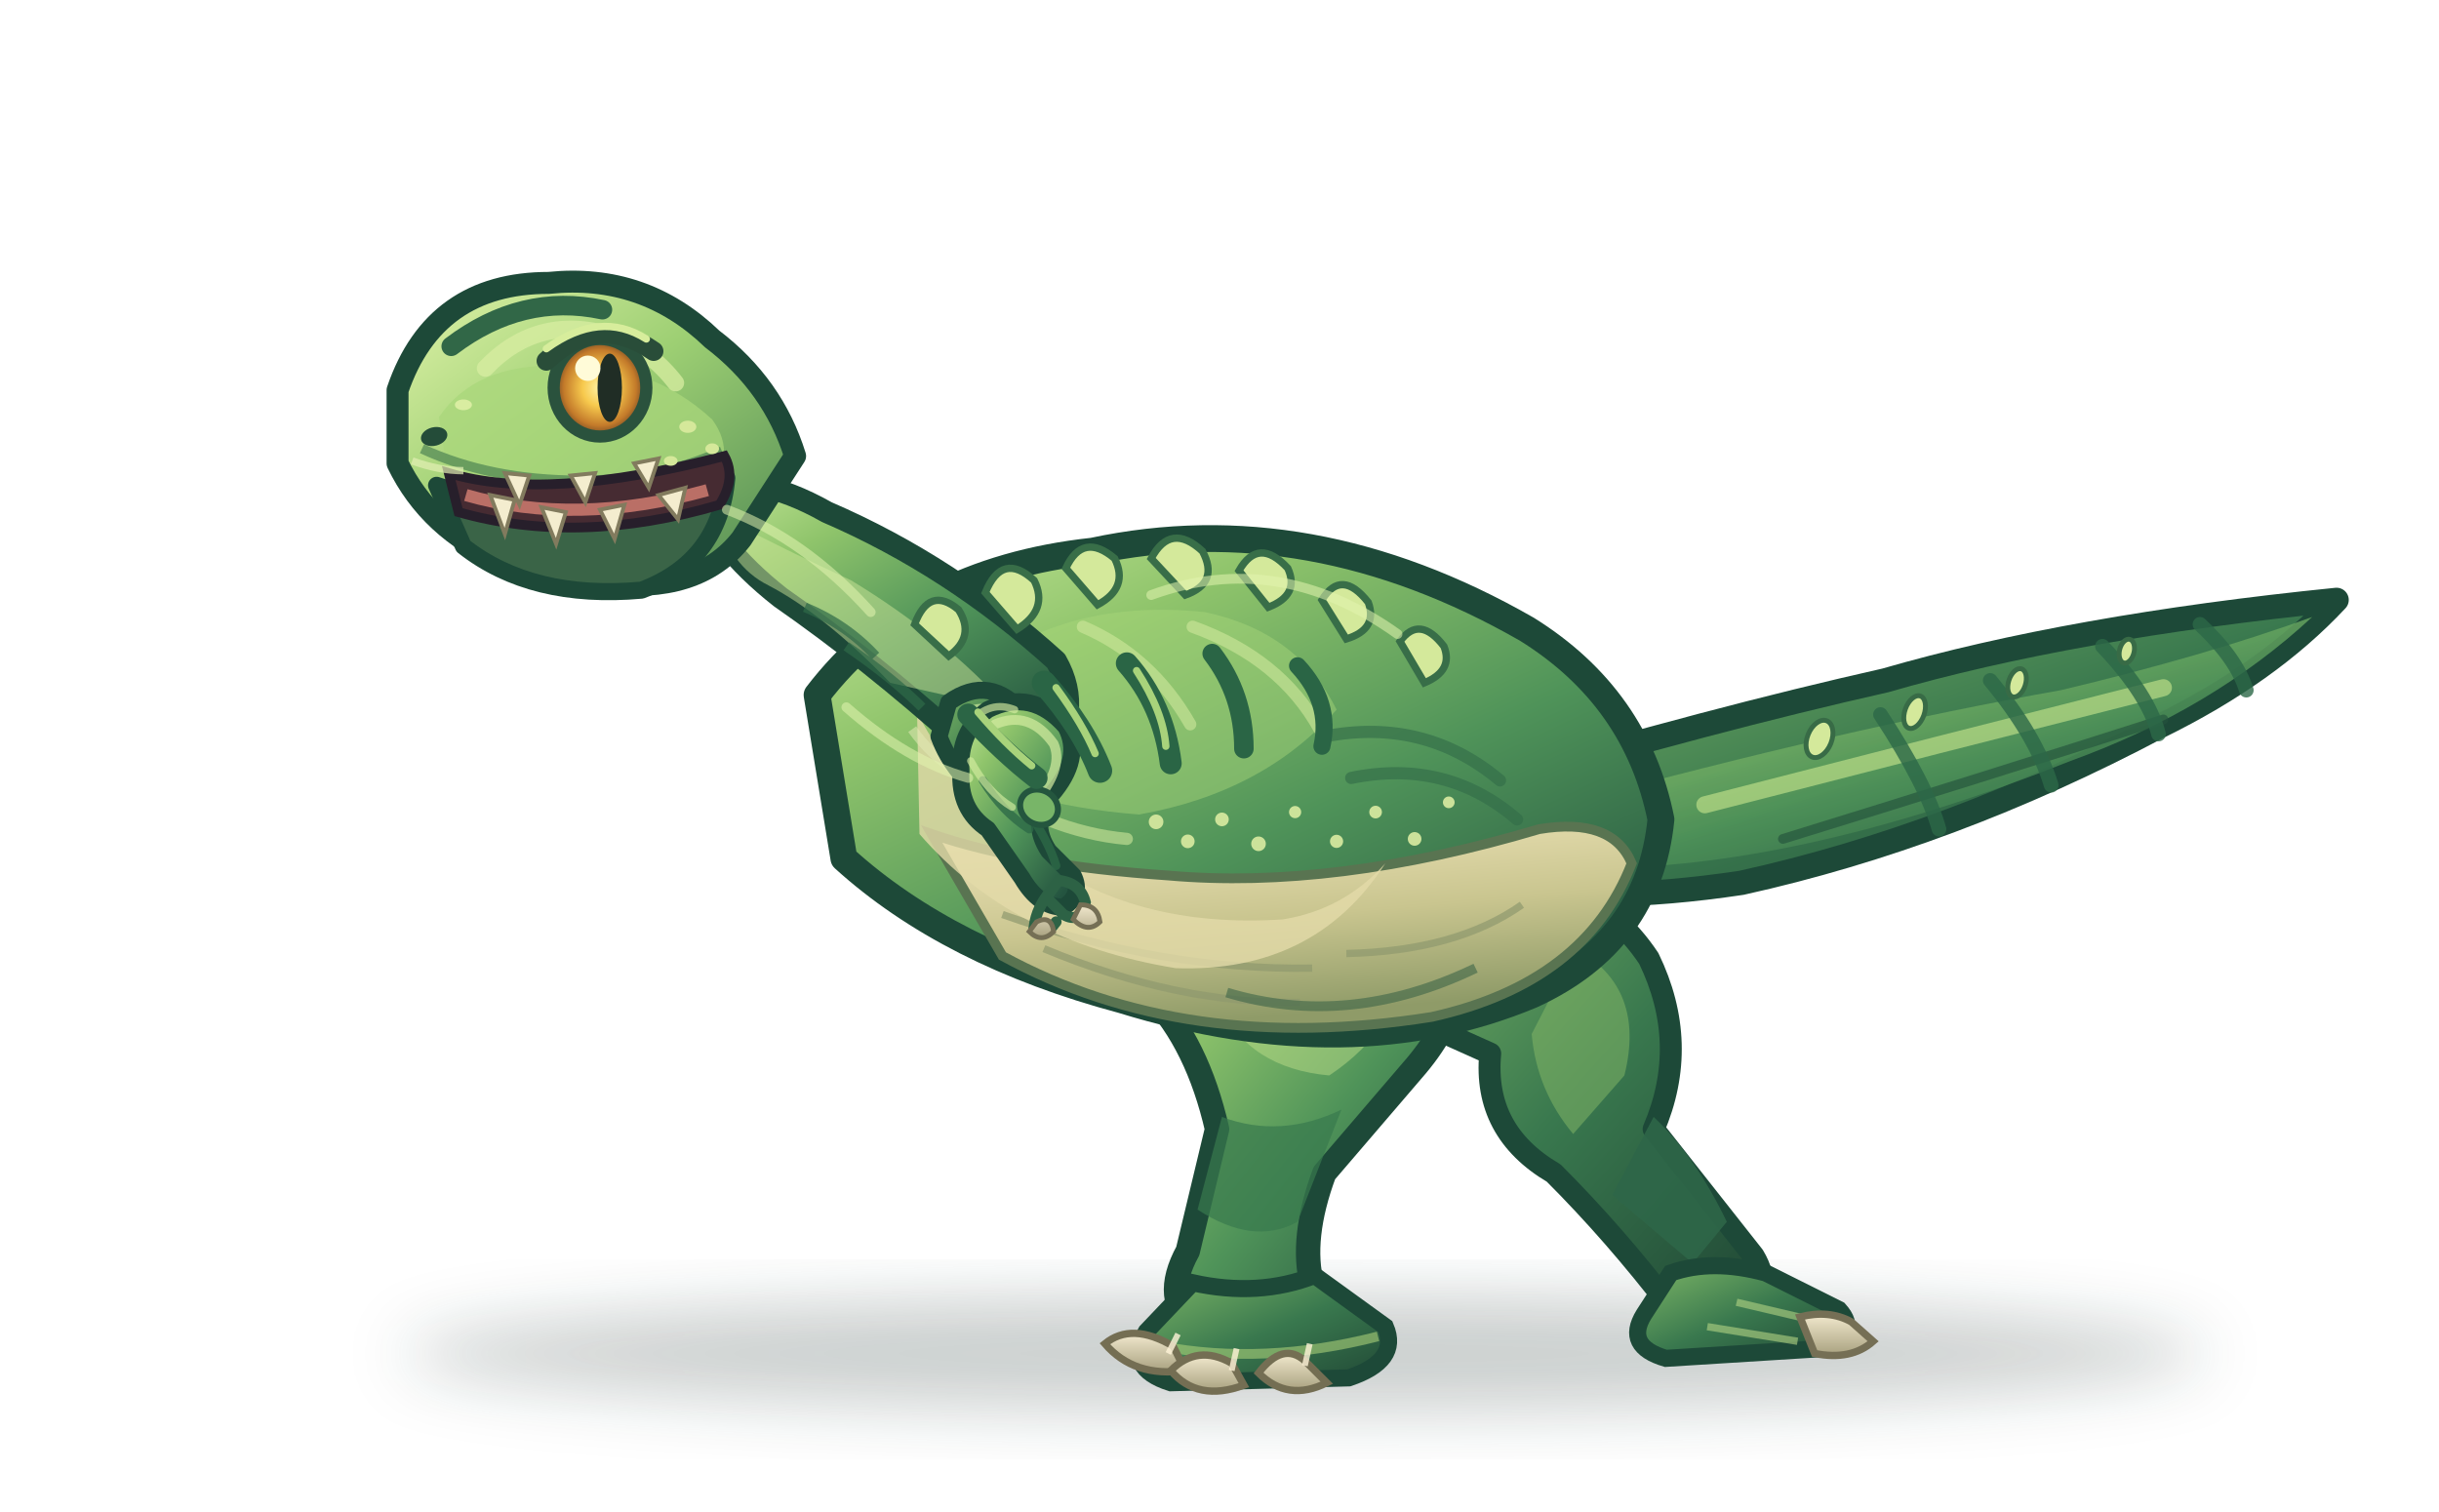
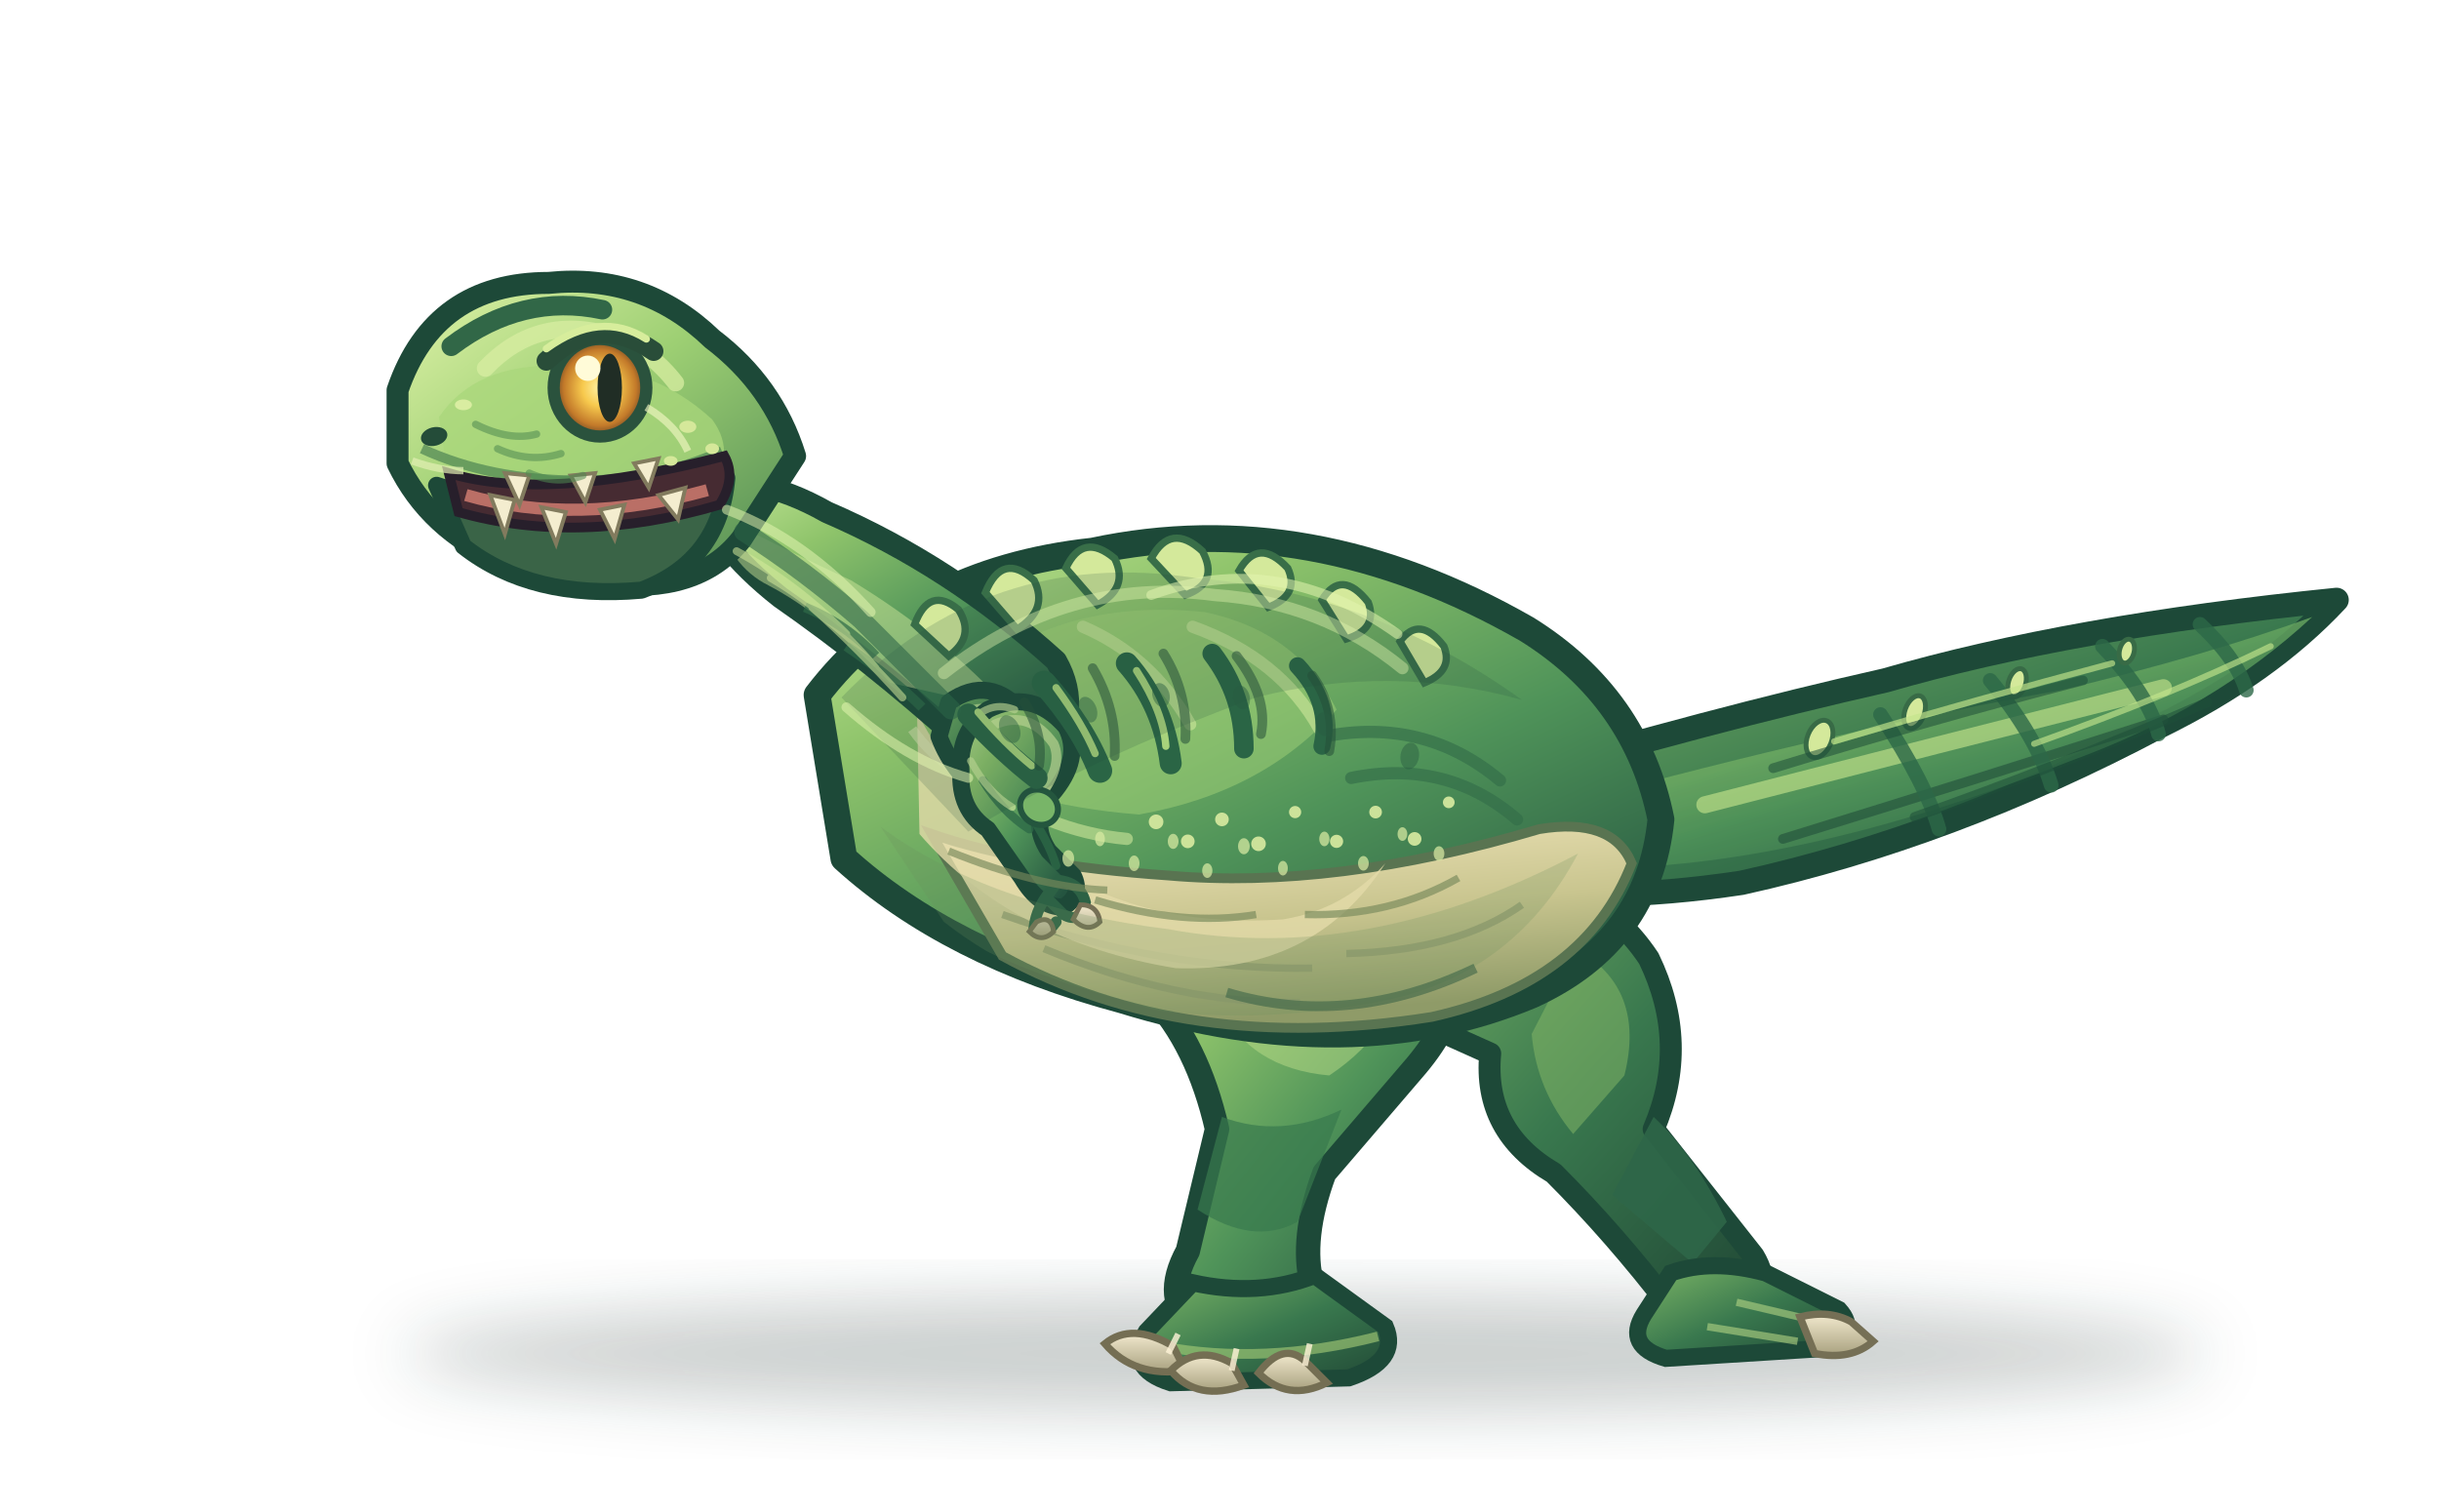
<svg xmlns="http://www.w3.org/2000/svg" viewBox="0 0 1000 620" role="img" aria-labelledby="title desc">
  <defs>
    <linearGradient id="hide" x1="0" y1="0" x2=".8" y2="1">
      <stop stop-color="#c8e99a" />
      <stop offset=".28" stop-color="#8fc46b" />
      <stop offset=".62" stop-color="#4f9359" />
      <stop offset="1" stop-color="#245440" />
    </linearGradient>
    <linearGradient id="hideDark" x1="0" y1="0" x2="1" y2="1">
      <stop stop-color="#7eb766" />
      <stop offset=".52" stop-color="#39784e" />
      <stop offset="1" stop-color="#204735" />
    </linearGradient>
    <linearGradient id="belly" x1="0" y1="0" x2=".3" y2="1">
      <stop stop-color="#f1e6bb" />
      <stop offset=".55" stop-color="#c9c58f" />
      <stop offset="1" stop-color="#8f9b68" />
    </linearGradient>
    <linearGradient id="face" x1="0" y1="0" x2="1" y2="1">
      <stop stop-color="#e2f4aa" />
      <stop offset=".45" stop-color="#9dcf73" />
      <stop offset="1" stop-color="#4d8752" />
    </linearGradient>
    <linearGradient id="claw" x1="0" y1="0" x2="0" y2="1">
      <stop stop-color="#f2e9ce" />
      <stop offset="1" stop-color="#a8a17f" />
    </linearGradient>
    <radialGradient id="amber">
      <stop stop-color="#fff2a5" />
      <stop offset=".38" stop-color="#f7c94d" />
      <stop offset=".78" stop-color="#c37a2a" />
      <stop offset="1" stop-color="#694525" />
    </radialGradient>
    <filter id="shadow" x="-20%" y="-30%" width="140%" height="170%">
      <feGaussianBlur stdDeviation="13" />
    </filter>
    <clipPath id="bodyClip">
      <path d="M335 285 Q374 234 448 226 Q537 207 626 258 Q671 286 681 336 Q676 386 628 408 Q554 439 460 410 Q389 391 346 352Z" />
    </clipPath>
  </defs>
  <ellipse cx="535" cy="555" rx="370" ry="24" fill="#192b28" opacity=".22" filter="url(#shadow)" />
  <path d="M593 356 Q650 354 676 393 Q693 428 678 463 L719 515 Q728 530 713 537 L685 536 Q662 506 637 481 Q608 464 611 432 L562 410Z" fill="url(#hideDark)" stroke="#1d4938" stroke-width="9" stroke-linejoin="round" />
  <path d="M646 389 Q675 405 666 441 L645 465 Q630 447 628 424Z" fill="#8abd68" opacity=".48" />
  <path d="M678 458 Q695 474 708 501 L694 518 L661 490Z" fill="#2e6648" opacity=".9" />
  <path d="M685 522 Q702 516 724 522 L754 537 Q763 547 747 553 L683 557 Q666 552 674 539Z" fill="url(#hideDark)" stroke="#1d4938" stroke-width="7" />
  <path d="M712 534 L746 542 M700 544 L737 550" stroke="#b2d384" stroke-width="3" opacity=".6" />
  <path d="M738 540 Q750 537 759 542 L768 550 Q759 558 744 555Z" fill="url(#claw)" stroke="#756f55" stroke-width="3" />
  <path d="M614 321 Q702 295 773 279 Q849 257 958 246 Q930 276 885 298 Q800 343 714 362 Q654 371 611 363Z" fill="url(#hideDark)" stroke="#1d4938" stroke-width="10" stroke-linejoin="round" />
  <path d="M645 329 Q755 299 845 283 Q904 269 948 253 Q907 291 849 312 Q741 355 657 356Z" fill="url(#hide)" opacity=".82" />
  <path d="M699 330 Q796 305 887 282" fill="none" stroke="#c1e28b" stroke-width="7" stroke-linecap="round" opacity=".65" />
  <path d="M731 344 Q812 319 887 295" fill="none" stroke="#24533c" stroke-width="4" stroke-linecap="round" opacity=".65" />
  <path d="M771 293 Q790 322 795 340 M816 279 Q835 302 841 322 M862 265 Q881 285 885 301 M902 256 Q917 270 921 283" fill="none" stroke="#2c6847" stroke-width="6" stroke-linecap="round" opacity=".8" />
  <g fill="#d4e99b" stroke="#386b46" stroke-width="2">
    <ellipse cx="746" cy="303" rx="5" ry="8" transform="rotate(22 746 303)" />
    <ellipse cx="785" cy="292" rx="4" ry="7" transform="rotate(20 785 292)" />
    <ellipse cx="827" cy="280" rx="3.5" ry="6" transform="rotate(18 827 280)" />
    <ellipse cx="872" cy="267" rx="3" ry="5" transform="rotate(14 872 267)" />
  </g>
  <path d="M514 354 Q566 339 592 375 Q608 406 579 439 L543 481 Q533 508 538 527 Q540 543 523 548 L490 544 Q476 533 487 513 L499 463 Q491 428 472 408Z" fill="url(#hide)" stroke="#1d4938" stroke-width="10" stroke-linejoin="round" />
  <path d="M512 376 Q551 362 576 390 Q575 421 545 441 Q512 438 500 412Z" fill="#c0df8b" opacity=".47" />
  <path d="M501 458 Q525 467 550 455 L532 501 Q514 511 491 496Z" fill="#38794d" opacity=".7" />
  <path d="M489 526 Q516 532 539 523 L568 544 Q574 558 553 565 L480 567 Q461 561 470 546Z" fill="url(#hideDark)" stroke="#1d4938" stroke-width="7" />
  <path d="M476 552 Q518 560 565 548" fill="none" stroke="#a8ce78" stroke-width="4" opacity=".6" />
  <g fill="url(#claw)" stroke="#746e53" stroke-width="3">
    <path d="M481 552 Q464 542 453 551 Q465 565 486 562Z" />
    <path d="M505 559 Q491 551 480 562 Q491 575 510 568Z" />
    <path d="M535 558 Q526 550 516 563 Q528 575 544 567Z" />
  </g>
  <path d="M335 285 Q374 234 448 226 Q537 207 626 258 Q671 286 681 336 Q676 386 628 408 Q554 439 460 410 Q389 391 346 352Z" fill="url(#hide)" stroke="#1d4938" stroke-width="11" stroke-linejoin="round" />
  <path d="M382 342 Q420 355 479 359 Q547 365 631 340 Q661 335 669 354 Q650 403 587 417 Q486 433 411 392Z" fill="url(#belly)" stroke="#597451" stroke-width="4" />
  <path d="M411 375 Q476 398 538 397 M428 389 Q483 412 533 411 M552 391 Q597 390 624 371" fill="none" stroke="#8f996d" stroke-width="3" opacity=".7" />
  <path d="M386 288 Q427 244 494 251 Q532 259 548 291 Q518 325 467 334 Q416 330 382 310Z" fill="#a9d77b" opacity=".45" />
  <path d="M444 257 Q472 269 488 297 M489 257 Q525 270 541 299 M397 318 Q429 341 462 344" fill="none" stroke="#d1e99c" stroke-width="5" stroke-linecap="round" opacity=".58" />
  <path d="M543 302 Q584 294 615 320 M554 319 Q593 311 622 336" fill="none" stroke="#326d48" stroke-width="5" stroke-linecap="round" opacity=".65" />
  <path d="M376 292 Q391 322 424 350 Q465 381 526 377 Q551 373 568 354 Q539 399 482 397 Q415 386 377 342Z" fill="#e4dba9" opacity=".8" />
  <path d="M394 304 Q356 270 320 245 Q292 223 285 200 Q309 193 339 210 Q390 232 433 271 Q445 292 428 314Z" fill="url(#hide)" stroke="#1d4938" stroke-width="9" stroke-linejoin="round" />
  <path d="M365 280 Q338 252 315 240 Q299 232 294 211 Q323 226 349 238 Q387 261 414 291Z" fill="#d0e99a" opacity=".48" />
  <path d="M330 249 Q347 256 359 269 M347 265 Q366 278 378 290" stroke="#2e6947" stroke-width="4" fill="none" opacity=".7" />
  <path d="M374 299 Q389 320 416 326" stroke="#e2e9b5" stroke-width="4" fill="none" opacity=".55" />
  <path d="M163 160 Q178 116 225 116 Q264 112 292 139 Q317 158 326 187 L304 221 Q286 244 247 239 L206 230 Q176 217 163 190Z" fill="url(#face)" stroke="#1d4938" stroke-width="9" stroke-linejoin="round" />
  <path d="M180 171 Q195 149 229 150 Q266 148 292 172 Q303 187 289 202 Q261 218 219 212 L184 198Z" fill="#a9d77b" opacity=".75" />
  <path d="M173 184 Q201 197 238 197 Q269 197 296 185" fill="none" stroke="#3e764b" stroke-width="4" opacity=".6" />
  <path d="M179 199 Q227 215 298 196 Q295 230 263 242 Q218 246 190 224Z" fill="#3a6447" stroke="#1d4938" stroke-width="7" stroke-linejoin="round" />
  <path d="M184 194 Q224 206 297 187 Q302 196 295 207 Q237 224 188 210Z" fill="#462b32" stroke="#271f2b" stroke-width="4" />
  <path d="M191 203 Q236 216 290 201" fill="none" stroke="#d77f73" stroke-width="5" opacity=".8" />
  <g fill="#f4edcf" stroke="#827b5e" stroke-width="1.6">
    <path d="M201 203 L211 205 L207 219Z" />
    <path d="M222 208 L232 210 L228 223Z" />
    <path d="M246 209 L256 207 L252 221Z" />
    <path d="M270 203 L281 200 L278 213Z" />
    <path d="M207 194 L217 195 L213 207Z" />
    <path d="M234 195 L244 194 L240 206Z" />
    <path d="M260 190 L270 188 L266 200Z" />
  </g>
  <path d="M199 151 Q221 128 252 138 Q267 144 277 157" fill="none" stroke="#d8eda2" stroke-width="7" stroke-linecap="round" opacity=".75" />
  <path d="M185 142 Q214 120 247 127" fill="none" stroke="#316747" stroke-width="8" stroke-linecap="round" />
  <ellipse cx="246" cy="159" rx="19" ry="20" fill="url(#amber)" stroke="#2a523d" stroke-width="5" />
  <ellipse cx="250" cy="159" rx="5" ry="14" fill="#202d25" />
  <ellipse cx="241" cy="151" rx="5.2" ry="5.2" fill="#fffbd8" />
  <path d="M224 148 Q245 128 268 144" fill="none" stroke="#294d39" stroke-width="8" stroke-linecap="round" />
  <path d="M224 143 Q246 127 265 139" fill="none" stroke="#d7ed9c" stroke-width="3" stroke-linecap="round" />
  <ellipse cx="178" cy="179" rx="5.5" ry="3.8" fill="#244c39" transform="rotate(-14 178 179)" />
  <ellipse cx="190" cy="166" rx="3.5" ry="2.2" fill="#d9eda1" />
  <path d="M169 189 Q180 193 190 193" stroke="#e3f0b3" stroke-width="3" fill="none" opacity=".7" />
  <g fill="#d5e89a">
    <ellipse cx="282" cy="175" rx="3.5" ry="2.5" />
    <ellipse cx="292" cy="184" rx="2.8" ry="2.2" />
    <ellipse cx="275" cy="189" rx="2.8" ry="2" />
  </g>
  <path d="M389 288 Q406 276 420 293 Q428 306 418 321 L406 328 Q391 318 385 302Z" fill="url(#hideDark)" stroke="#1d4938" stroke-width="7" stroke-linejoin="round" />
  <path d="M397 292 Q407 287 414 300" fill="none" stroke="#c7e69a" stroke-width="4" stroke-linecap="round" opacity=".7" />
  <path d="M405 291 Q423 282 437 298 Q444 311 431 326 Q422 337 430 349 L440 359 Q444 367 436 372 Q426 372 419 360 L405 340 Q393 332 394 316 Q393 300 405 291Z" fill="url(#hide)" stroke="#1d4938" stroke-width="7" stroke-linejoin="round" />
  <path d="M408 297 Q422 291 432 305 Q436 314 426 327" fill="none" stroke="#d4eda0" stroke-width="4" stroke-linecap="round" opacity=".7" />
  <path d="M403 320 Q411 333 422 340 M421 332 Q430 345 433 355" fill="none" stroke="#2d6947" stroke-width="3.5" stroke-linecap="round" opacity=".78" />
  <ellipse cx="426" cy="331" rx="8" ry="7" transform="rotate(30 426 331)" fill="#78b568" stroke="#24563e" stroke-width="2.5" />
  <path d="M434 361 Q443 362 445 370 Q443 379 436 375 L429 368Z M431 365 Q425 372 424 380 Q428 385 433 378" fill="none" stroke="#2d6245" stroke-width="4.5" stroke-linecap="round" />
  <path d="M443 371 Q450 371 451 378 Q446 383 440 377Z M425 378 Q431 375 432 382 Q427 387 422 382Z" fill="url(#claw)" stroke="#756f55" stroke-width="2" />
  <path d="M398 296 Q406 287 416 291 M398 312 Q405 325 415 331" fill="none" stroke="#d4eda0" stroke-width="3" stroke-linecap="round" opacity=".65" />
  <g fill="#d4e99b" stroke="#386e48" stroke-width="3">
    <path d="M375 256 Q381 240 393 250 Q400 261 389 269Z" />
    <path d="M404 243 Q411 226 424 238 Q430 250 417 258Z" />
    <path d="M437 233 Q444 218 457 229 Q463 241 450 248Z" />
    <path d="M472 229 Q480 214 493 226 Q500 239 486 244Z" />
    <path d="M508 234 Q516 220 528 233 Q533 244 520 249Z" />
    <path d="M542 246 Q550 233 561 247 Q565 258 552 262Z" />
    <path d="M574 263 Q582 252 592 265 Q596 275 584 280Z" />
  </g>
  <g fill="none" stroke-linecap="round">
    <path d="M397 293 Q412 309 425 319" stroke="#2b6545" stroke-width="9" />
    <path d="M428 280 Q444 298 451 316" stroke="#2a6545" stroke-width="10" />
    <path d="M462 272 Q477 289 480 313" stroke="#2a6545" stroke-width="9" />
    <path d="M497 268 Q510 285 510 307" stroke="#2a6545" stroke-width="8" />
    <path d="M532 273 Q546 288 542 306" stroke="#2a6545" stroke-width="7" />
    <path d="M401 292 Q412 305 423 314" stroke="#a8d37b" stroke-width="3" />
    <path d="M433 282 Q444 297 449 309" stroke="#a8d37b" stroke-width="3" />
    <path d="M466 275 Q477 292 478 306" stroke="#a8d37b" stroke-width="3" />
  </g>
  <g fill="#d7e99f" opacity=".92">
    <circle cx="474" cy="337" r="3" />
    <circle cx="487" cy="345" r="2.8" />
    <circle cx="501" cy="336" r="2.8" />
    <circle cx="516" cy="346" r="3" />
    <circle cx="531" cy="333" r="2.5" />
    <circle cx="548" cy="345" r="2.7" />
    <circle cx="564" cy="333" r="2.6" />
    <circle cx="580" cy="344" r="2.8" />
    <circle cx="594" cy="329" r="2.4" />
  </g>
+   <g clip-path="url(#bodyClip)">
+     <path d="M345 286 Q405 224 490 237 Q563 243 624 287 Q570 272 515 286 Q447 311 397 341Z" fill="#204a39" opacity=".17" />
+     <path d="M361 339 Q406 372 479 381 Q560 396 647 350 Q620 401 564 411 Q455 431 387 378Z" fill="#6a8e5c" opacity=".22" />
+     <path d="M387 276 Q438 236 498 244 Q542 247 575 274" fill="none" stroke="#e0f2ae" stroke-width="5" stroke-linecap="round" opacity=".42" />
+     <path d="M389 349 Q426 364 454 365 M449 369 Q485 380 515 375 M535 375 Q570 376 598 360" fill="none" stroke="#77885a" stroke-width="3" opacity=".65" />
+     <path d="M420 288 Q428 301 426 314 M448 274 Q458 291 457 310 M477 268 Q487 284 486 303 M507 269 Q520 286 517 301 M538 277 Q548 291 545 308" fill="none" stroke="#244f39" stroke-width="4" stroke-linecap="round" opacity=".55" />
+     <g fill="#d8eaa2" opacity=".72">
+       <ellipse cx="438" cy="352" rx="2.4" ry="3.4" />
+       <ellipse cx="451" cy="344" rx="2" ry="3" />
+       <ellipse cx="465" cy="354" rx="2.2" ry="3.2" />
+       <ellipse cx="481" cy="345" rx="2.2" ry="3.1" />
+       <ellipse cx="495" cy="357" rx="2.1" ry="3" />
+       <ellipse cx="510" cy="347" rx="2.4" ry="3.3" />
+       <ellipse cx="526" cy="356" rx="2" ry="3" />
+       <ellipse cx="543" cy="344" rx="2.1" ry="3" />
+       <ellipse cx="559" cy="354" rx="2.2" ry="3" />
+       <ellipse cx="575" cy="342" rx="2" ry="2.8" />
+       <ellipse cx="590" cy="350" rx="2.2" ry="3" />
+     </g>
+     <g fill="#275c40" opacity=".45">
+       <ellipse cx="414" cy="299" rx="4" ry="6" transform="rotate(-25 414 299)" />
+       <ellipse cx="446" cy="291" rx="3.6" ry="5.5" transform="rotate(-22 446 291)" />
+       <ellipse cx="476" cy="285" rx="3.5" ry="5" transform="rotate(-16 476 285)" />
+       <ellipse cx="509" cy="286" rx="3.4" ry="5" transform="rotate(-14 509 286)" />
+       <ellipse cx="543" cy="297" rx="3.5" ry="5" transform="rotate(-10 543 297)" />
+       <ellipse cx="578" cy="310" rx="3.8" ry="5.5" transform="rotate(9 578 310)" />
+     </g>
+   </g>
+   <path d="M305 218 Q330 234 353 254 Q371 272 390 291" fill="none" stroke="#2b6446" stroke-width="8" stroke-linecap="round" opacity=".58" />
+   <path d="M302 226 Q326 239 347 260 M316 237 Q340 251 359 274 M333 249 Q351 265 370 286" fill="none" stroke="#d3e99a" stroke-width="3.2" stroke-linecap="round" opacity=".55" />
+   <path d="M727 315 Q792 295 854 279 M785 335 Q842 315 905 288" fill="none" stroke="#1e4e39" stroke-width="4" opacity=".55" stroke-linecap="round" />
+   <path d="M752 304 Q813 286 866 272 M834 305 Q890 285 931 265" fill="none" stroke="#c3e58c" stroke-width="2.5" opacity=".65" stroke-linecap="round" />
+   <path d="M195 174 Q209 181 220 178 M204 184 Q217 190 230 186 M217 194 Q228 199 239 195" fill="none" stroke="#4f8951" stroke-width="3" stroke-linecap="round" opacity=".55" />
+   <path d="M265 167 Q277 174 282 185" fill="none" stroke="#eff6c0" stroke-width="3" opacity=".65" />
  <path d="M298 209 Q330 221 357 251 M347 290 Q372 312 397 319 M472 244 Q524 225 573 260" fill="none" stroke="#e2f4ae" stroke-width="4" stroke-linecap="round" opacity=".55" />
  <path d="M503 407 Q553 422 605 397" fill="none" stroke="#345f43" stroke-width="4" opacity=".55" />
  <path d="M483 547 L479 555 M507 553 L505 562 M537 551 L535 560" stroke="#fff4d8" stroke-width="2.4" opacity=".8" />
</svg>
